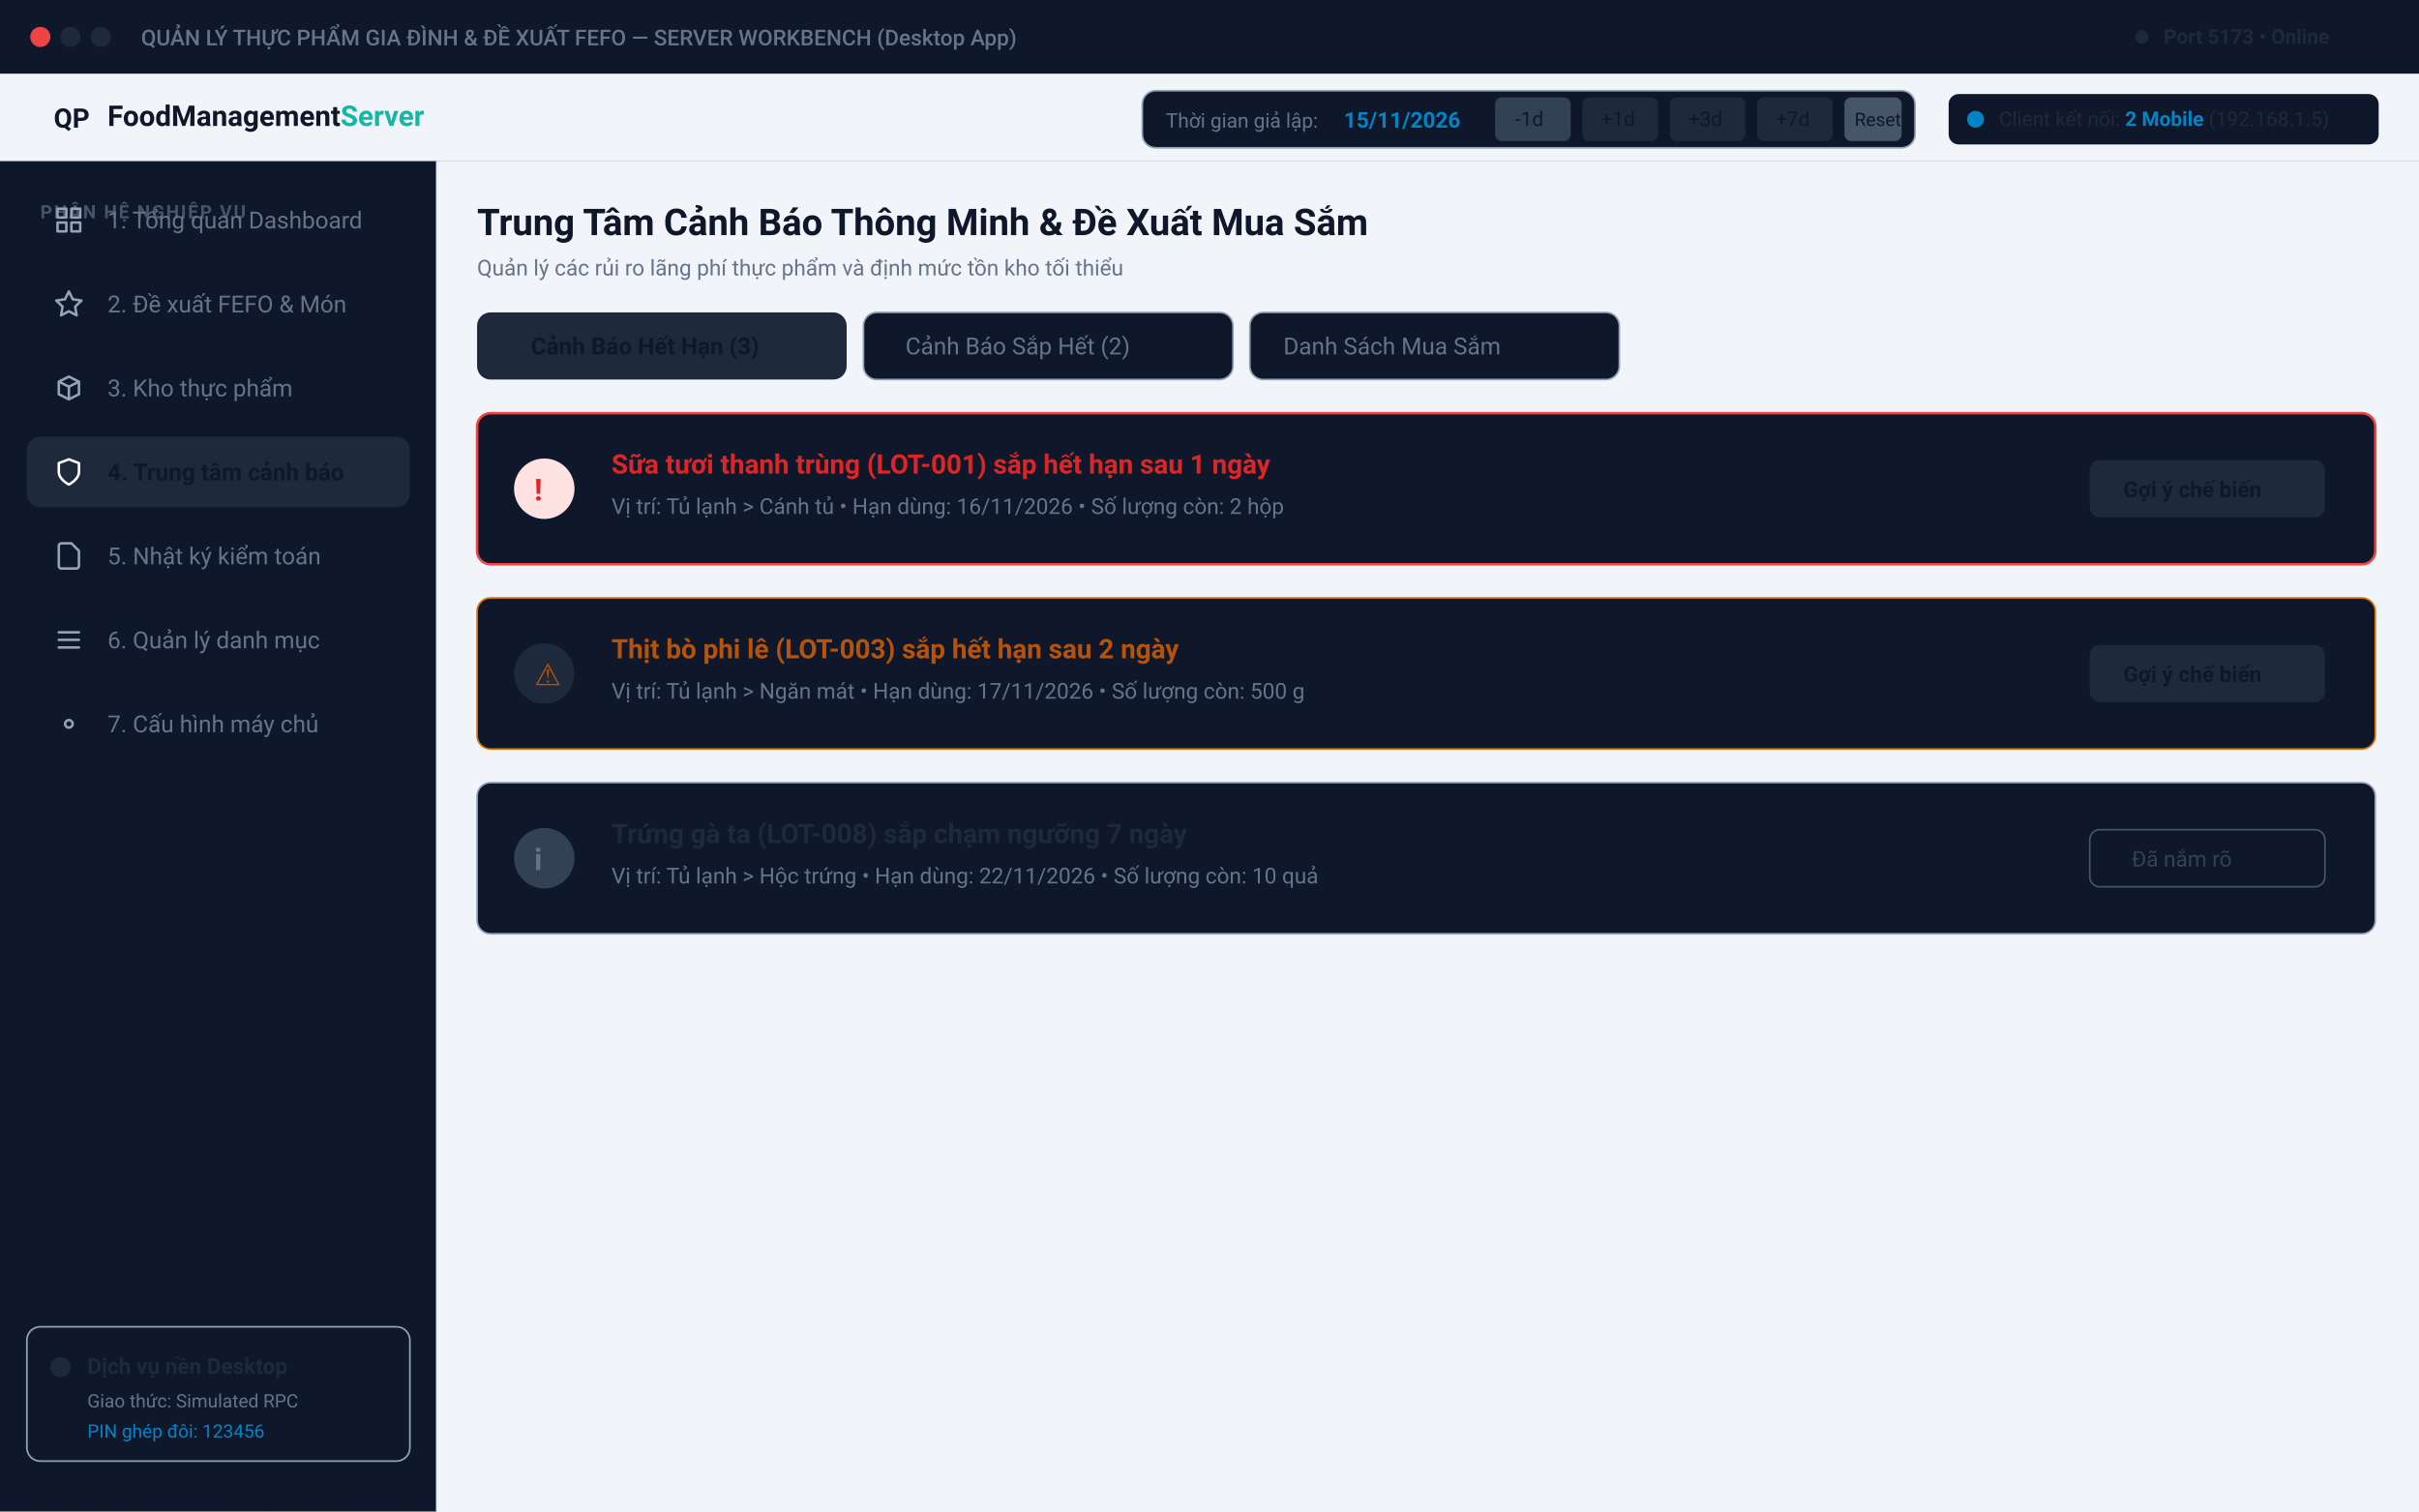
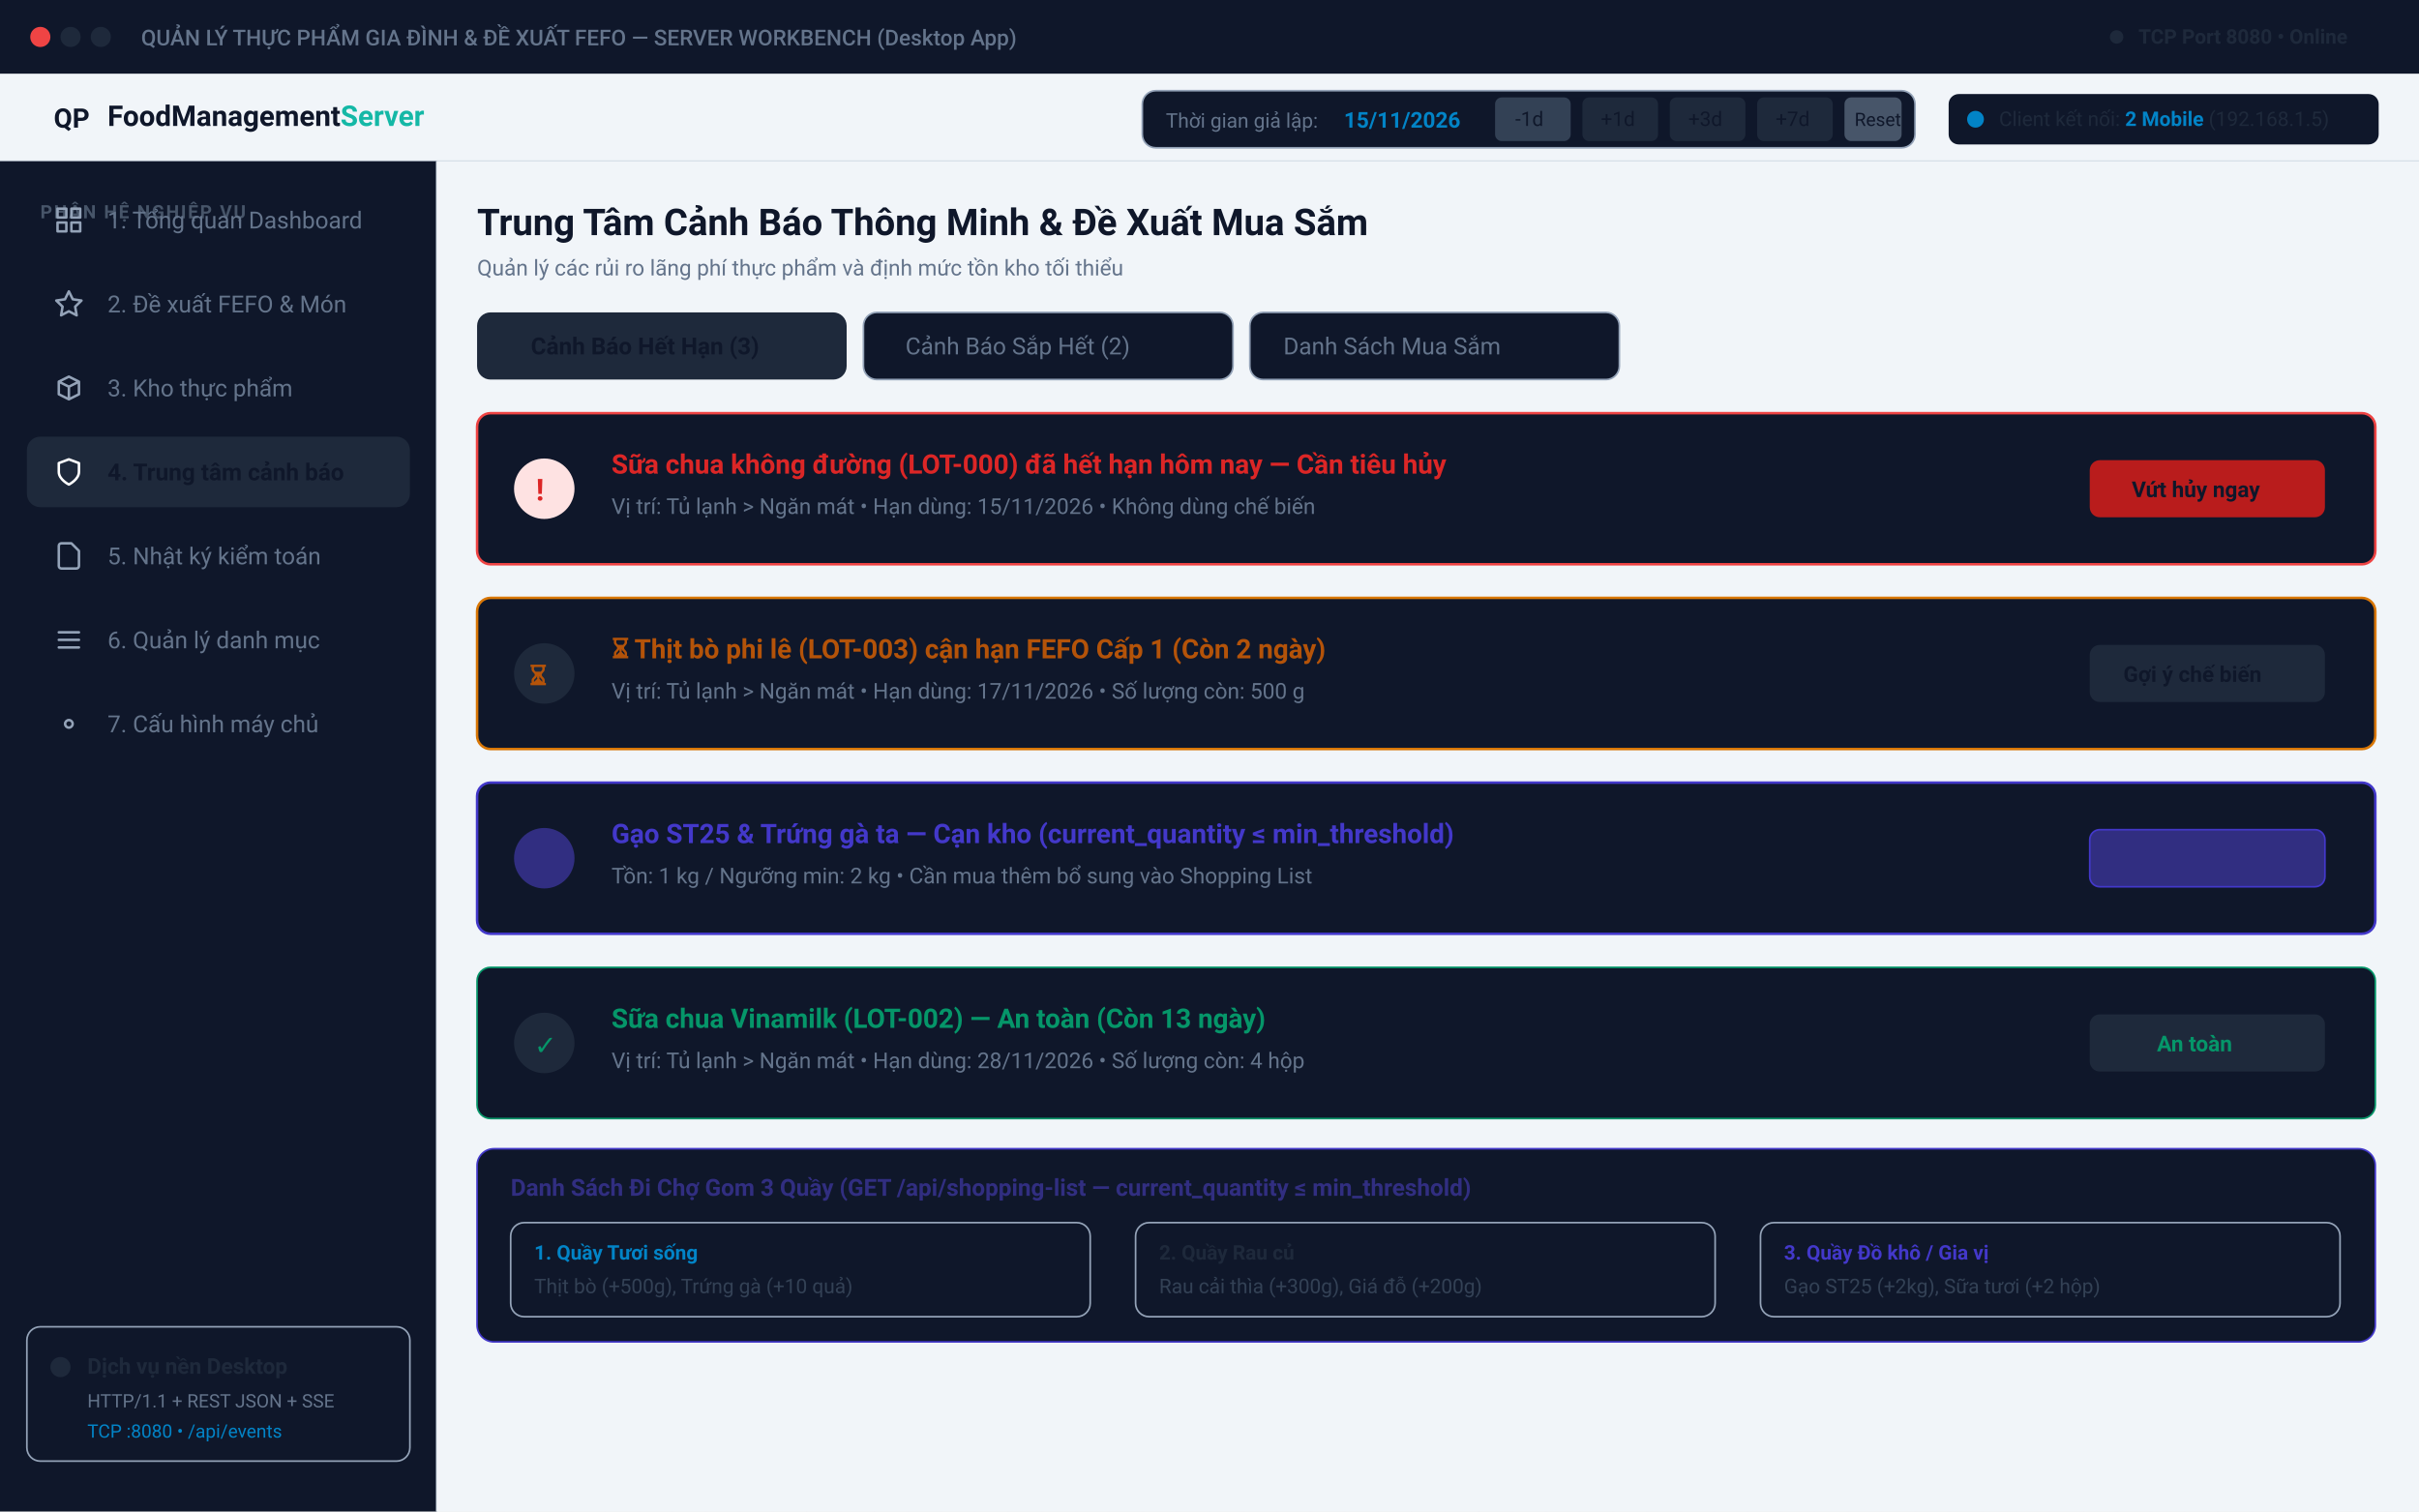
<svg xmlns="http://www.w3.org/2000/svg" viewBox="0 0 1440 900" width="1440" height="900" style="background:#F8FAFC;font-family:'Segoe UI',Roboto,Helvetica,Arial,sans-serif;">
  <defs>
    <filter id="shadow" x="-5%" y="-5%" width="110%" height="110%">
      <feDropShadow dx="0" dy="4" stdDeviation="6" flood-color="#000" flood-opacity="0.25" />
    </filter>
    <linearGradient id="primaryGrad" x1="0%" y1="0%" x2="100%" y2="100%">
      <stop offset="0%" stop-color="#0F766E" />
      <stop offset="100%" stop-color="#14B8A6" />
    </linearGradient>
    <linearGradient id="accentGrad" x1="0%" y1="0%" x2="100%" y2="100%">
      <stop offset="0%" stop-color="#F59E0B" />
      <stop offset="100%" stop-color="#D97706" />
    </linearGradient>
    <pattern id="wfGrid" width="20" height="20" patternUnits="userSpaceOnUse">
      <path d="M 20 0 L 0 0 0 20" fill="none" stroke="#E2E8F0" stroke-width="0.8" />
    </pattern>
  </defs>
  <rect width="100%" height="100%" fill="url(#wfGrid)" opacity="0.6" />
  <rect x="0" y="0" width="1440" height="44" fill="#0F172A" />
  <circle cx="24" cy="22" r="6" fill="#EF4444" />
  <circle cx="42" cy="22" r="6" fill="#1E293B" />
  <circle cx="60" cy="22" r="6" fill="#1E293B" />
  <text x="84" y="27" fill="#64748B" font-size="13" font-weight="500">QUẢN LÝ THỰC PHẨM GIA ĐÌNH &amp; ĐỀ XUẤT FEFO — SERVER WORKBENCH (Desktop App)</text>
-   <rect x="1260" y="10" width="160" height="24" rx="12" fill="#0F172A" />
-   <circle cx="1275" cy="22" r="4" fill="#1E293B" />
-   <text x="1288" y="26" fill="#1E293B" font-size="12" font-weight="600">Port 5173 • Online</text>
+   <rect x="1245" y="10" width="175" height="24" rx="12" fill="#0F172A" />
+   <circle cx="1260" cy="22" r="4" fill="#1E293B" />
+   <text x="1273" y="26" fill="#1E293B" font-size="12" font-weight="600">TCP Port 8080 • Online</text>
  <rect x="0" y="44" width="1440" height="52" fill="#F1F5F9" />
  <line x1="0" y1="96" x2="1440" y2="96" stroke="#CBD5E1" stroke-width="1" />
  <rect x="24" y="56" width="30" height="28" rx="6" fill="#F1F5F9" />
  <text x="32" y="76" fill="#0F172A" font-size="16" font-weight="700">QP</text>
  <text x="64" y="75" fill="#0F172A" font-size="17" font-weight="700">FoodManagement<tspan fill="#14B8A6">Server</tspan>
  </text>
  <g id="Time_Simulator_Bar" transform="translate(680, 54)">
    <rect x="0" y="0" width="460" height="34" rx="8" fill="#0F172A" stroke="#94A3B8" stroke-width="1" />
    <text x="14" y="22" fill="#64748B" font-size="12">Thời gian giả lập:</text>
    <text x="120" y="22" fill="#0284C7" font-size="13" font-weight="700">15/11/2026</text>
    <rect x="210" y="4" width="45" height="26" rx="4" fill="#334155" />
    <text x="222" y="21" fill="#0F172A" font-size="12">-1d</text>
    <rect x="262" y="4" width="45" height="26" rx="4" fill="#1E293B" />
    <text x="273" y="21" fill="#0F172A" font-size="12">+1d</text>
    <rect x="314" y="4" width="45" height="26" rx="4" fill="#1E293B" />
    <text x="325" y="21" fill="#0F172A" font-size="12">+3d</text>
    <rect x="366" y="4" width="45" height="26" rx="4" fill="#1E293B" />
    <text x="377" y="21" fill="#0F172A" font-size="12">+7d</text>
    <rect x="418" y="4" width="34" height="26" rx="4" fill="#475569" />
    <text x="424" y="21" fill="#0F172A" font-size="11">Reset</text>
  </g>
  <rect x="1160" y="56" width="256" height="30" rx="6" fill="#0F172A" />
  <circle cx="1176" cy="71" r="5" fill="#0284C7" />
  <text x="1190" y="75" fill="#1E293B" font-size="12">Client kết nối: <tspan fill="#0284C7" font-weight="700">2 Mobile</tspan> (192.168.1.5)</text>
  <rect x="0" y="96" width="260" height="804" fill="#0F172A" />
  <line x1="260" y1="96" x2="260" y2="900" stroke="#CBD5E1" stroke-width="1" />
  <text x="24" y="130" fill="#475569" font-size="11" font-weight="700" letter-spacing="1">PHÂN HỆ NGHIỆP VỤ</text>
  <g id="Nav_DSK-01" cursor="pointer">
    <rect x="16" y="110" width="228" height="42" rx="8" fill="transparent" />
    <path d="M3 3h7v7H3zm11 0h7v7h-7zM3 14h7v7H3zm11 0h7v7h-7z" fill="none" stroke="#94A3B8" stroke-width="2" stroke-linecap="round" stroke-linejoin="round" transform="translate(32, 122) scale(0.75)" />
    <text x="64" y="136" fill="#64748B" font-size="14" font-weight="400">1. Tổng quan Dashboard</text>
  </g>
  <g id="Nav_DSK-02" cursor="pointer">
    <rect x="16" y="160" width="228" height="42" rx="8" fill="transparent" />
    <path d="M12 2l3.09 6.26L22 9.27l-5 4.87 1.18 6.88L12 17.77l-6.18 3.25L7 14.14 2 9.27l6.91-1.01L12 2z" fill="none" stroke="#94A3B8" stroke-width="2" stroke-linecap="round" stroke-linejoin="round" transform="translate(32, 172) scale(0.75)" />
    <text x="64" y="186" fill="#64748B" font-size="14" font-weight="400">2. Đề xuất FEFO &amp; Món</text>
  </g>
  <g id="Nav_DSK-03" cursor="pointer">
    <rect x="16" y="210" width="228" height="42" rx="8" fill="transparent" />
    <path d="M20 7l-8-4-8 4m16 0l-8 4m8-4v10l-8 4m0-10L4 7m8 4v10M4 7v10l8 4" fill="none" stroke="#94A3B8" stroke-width="2" stroke-linecap="round" stroke-linejoin="round" transform="translate(32, 222) scale(0.75)" />
    <text x="64" y="236" fill="#64748B" font-size="14" font-weight="400">3. Kho thực phẩm</text>
  </g>
  <g id="Nav_DSK-04" cursor="pointer">
    <rect x="16" y="260" width="228" height="42" rx="8" fill="#1E293B" />
    <path d="M12 22s8-4 8-10V5l-8-3-8 3v7c0 6 8 10 8 10z" fill="none" stroke="#FFFFFF" stroke-width="2" stroke-linecap="round" stroke-linejoin="round" transform="translate(32, 272) scale(0.75)" />
    <text x="64" y="286" fill="#0F172A" font-size="14" font-weight="600">4. Trung tâm cảnh báo</text>
  </g>
  <g id="Nav_DSK-05" cursor="pointer">
    <rect x="16" y="310" width="228" height="42" rx="8" fill="transparent" />
    <path d="M14 2H6a2 2 0 0 0-2 2v16a2 2 0 0 0 2 2h12a2 2 0 0 0 2-2V8z" fill="none" stroke="#94A3B8" stroke-width="2" stroke-linecap="round" stroke-linejoin="round" transform="translate(32, 322) scale(0.75)" />
    <text x="64" y="336" fill="#64748B" font-size="14" font-weight="400">5. Nhật ký kiểm toán</text>
  </g>
  <g id="Nav_DSK-06" cursor="pointer">
    <rect x="16" y="360" width="228" height="42" rx="8" fill="transparent" />
    <path d="M4 6h16M4 12h16M4 18h16" fill="none" stroke="#94A3B8" stroke-width="2" stroke-linecap="round" stroke-linejoin="round" transform="translate(32, 372) scale(0.75)" />
    <text x="64" y="386" fill="#64748B" font-size="14" font-weight="400">6. Quản lý danh mục</text>
  </g>
  <g id="Nav_DSK-07" cursor="pointer">
    <rect x="16" y="410" width="228" height="42" rx="8" fill="transparent" />
    <path d="M12 15a3 3 0 1 0 0-6 3 3 0 0 0 0 6z" fill="none" stroke="#94A3B8" stroke-width="2" stroke-linecap="round" stroke-linejoin="round" transform="translate(32, 422) scale(0.75)" />
    <text x="64" y="436" fill="#64748B" font-size="14" font-weight="400">7. Cấu hình máy chủ</text>
  </g>
  <g transform="translate(16, 790)">
    <rect x="0" y="0" width="228" height="80" rx="8" fill="#0F172A" stroke="#94A3B8" stroke-width="1" />
    <circle cx="20" cy="24" r="6" fill="#1E293B" />
    <text x="36" y="28" fill="#1E293B" font-size="13" font-weight="600">Dịch vụ nền Desktop</text>
-     <text x="36" y="48" fill="#64748B" font-size="11">Giao thức: Simulated RPC</text>
-     <text x="36" y="66" fill="#0284C7" font-size="11">PIN ghép đôi: 123456</text>
+     <text x="36" y="48" fill="#64748B" font-size="11">HTTP/1.1 + REST JSON + SSE</text>
+     <text x="36" y="66" fill="#0284C7" font-size="11">TCP :8080 • /api/events</text>
  </g>
  <rect x="260" y="96" width="1180" height="804" fill="#F1F5F9" />
  <g id="Content_DSK-04" transform="translate(284, 116)">
    <text x="0" y="24" fill="#0F172A" font-size="22" font-weight="700">Trung Tâm Cảnh Báo Thông Minh &amp; Đề Xuất Mua Sắm</text>
    <text x="0" y="48" fill="#64748B" font-size="13">Quản lý các rủi ro lãng phí thực phẩm và định mức tồn kho tối thiểu</text>
    <g transform="translate(0, 70)">
      <rect x="0" y="0" width="220" height="40" rx="8" fill="#1E293B" />
      <text x="32" y="25" fill="#0F172A" font-size="14" font-weight="700">Cảnh Báo Hết Hạn (3)</text>
      <rect x="230" y="0" width="220" height="40" rx="8" fill="#0F172A" stroke="#94A3B8" stroke-width="1" />
      <text x="255" y="25" fill="#64748B" font-size="14">Cảnh Báo Sắp Hết (2)</text>
      <rect x="460" y="0" width="220" height="40" rx="8" fill="#0F172A" stroke="#94A3B8" stroke-width="1" />
      <text x="480" y="25" fill="#64748B" font-size="14">Danh Sách Mua Sắm</text>
    </g>
    <g transform="translate(0, 130)">
      <rect x="0" y="0" width="1130" height="90" rx="8" fill="#0F172A" stroke="#EF4444" stroke-width="1.5" />
      <circle cx="40" cy="45" r="18" fill="#FEE2E2" />
-       <text x="34" y="52" fill="#DC2626" font-size="18" font-weight="700">!</text>
-       <text x="80" y="36" fill="#DC2626" font-size="16" font-weight="700">Sữa tươi thanh trùng (LOT-001) sắp hết hạn sau 1 ngày</text>
-       <text x="80" y="60" fill="#64748B" font-size="13">Vị trí: Tủ lạnh &gt; Cánh tủ • Hạn dùng: 16/11/2026 • Số lượng còn: 2 hộp</text>
-       <rect x="960" y="28" width="140" height="34" rx="6" fill="#1E293B" />
-       <text x="980" y="50" fill="#0F172A" font-size="13" font-weight="600">Gợi ý chế biến</text>
-       <rect x="0" y="110" width="1130" height="90" rx="8" fill="#0F172A" stroke="#D97706" stroke-width="1" />
+       <text x="35" y="52" fill="#DC2626" font-size="18" font-weight="700">!</text>
+       <text x="80" y="36" fill="#DC2626" font-size="16" font-weight="700">Sữa chua không đường (LOT-000) đã hết hạn hôm nay — Cần tiêu hủy</text>
+       <text x="80" y="60" fill="#64748B" font-size="13">Vị trí: Tủ lạnh &gt; Ngăn mát • Hạn dùng: 15/11/2026 • Không dùng chế biến</text>
+       <rect x="960" y="28" width="140" height="34" rx="6" fill="#B91C1C" />
+       <text x="985" y="50" fill="#0F172A" font-size="13" font-weight="600">Vứt hủy ngay</text>
+       <rect x="0" y="110" width="1130" height="90" rx="8" fill="#0F172A" stroke="#D97706" stroke-width="1.5" />
      <circle cx="40" cy="155" r="18" fill="#1E293B" />
-       <text x="34" y="162" fill="#B45309" font-size="18" font-weight="700">⚠</text>
-       <text x="80" y="146" fill="#B45309" font-size="16" font-weight="700">Thịt bò phi lê (LOT-003) sắp hết hạn sau 2 ngày</text>
+       <text x="31" y="162" fill="#B45309" font-size="16" font-weight="700">⏳</text>
+       <text x="80" y="146" fill="#B45309" font-size="16" font-weight="700">⏳ Thịt bò phi lê (LOT-003) cận hạn FEFO Cấp 1 (Còn 2 ngày)</text>
      <text x="80" y="170" fill="#64748B" font-size="13">Vị trí: Tủ lạnh &gt; Ngăn mát • Hạn dùng: 17/11/2026 • Số lượng còn: 500 g</text>
      <rect x="960" y="138" width="140" height="34" rx="6" fill="#1E293B" />
      <text x="980" y="160" fill="#0F172A" font-size="13" font-weight="600">Gợi ý chế biến</text>
-       <rect x="0" y="220" width="1130" height="90" rx="8" fill="#0F172A" stroke="#94A3B8" stroke-width="1" />
-       <circle cx="40" cy="265" r="18" fill="#334155" />
-       <text x="34" y="272" fill="#64748B" font-size="18" font-weight="700">i</text>
-       <text x="80" y="256" fill="#1E293B" font-size="16" font-weight="700">Trứng gà ta (LOT-008) sắp chạm ngưỡng 7 ngày</text>
-       <text x="80" y="280" fill="#64748B" font-size="13">Vị trí: Tủ lạnh &gt; Hộc trứng • Hạn dùng: 22/11/2026 • Số lượng còn: 10 quả</text>
-       <rect x="960" y="248" width="140" height="34" rx="6" fill="#0F172A" stroke="#475569" stroke-width="1" />
-       <text x="985" y="270" fill="#334155" font-size="13">Đã nắm rõ</text>
+       <rect x="0" y="220" width="1130" height="90" rx="8" fill="#0F172A" stroke="#4338CA" stroke-width="1.5" />
+       <circle cx="40" cy="265" r="18" fill="#312E81" />
+       <text x="33" y="271" fill="#312E81" font-size="16" font-weight="700">◆</text>
+       <text x="80" y="256" fill="#4338CA" font-size="16" font-weight="700">Gạo ST25 &amp; Trứng gà ta — Cạn kho (current_quantity ≤ min_threshold)</text>
+       <text x="80" y="280" fill="#64748B" font-size="13">Tồn: 1 kg / Ngưỡng min: 2 kg • Cần mua thêm bổ sung vào Shopping List</text>
+       <rect x="960" y="248" width="140" height="34" rx="6" fill="#312E81" stroke="#4338CA" />
+       <text x="982" y="270" fill="#312E81" font-size="13" font-weight="600">Cần mua thêm</text>
+       <rect x="0" y="330" width="1130" height="90" rx="8" fill="#0F172A" stroke="#059669" stroke-width="1" />
+       <circle cx="40" cy="375" r="18" fill="#1E293B" />
+       <text x="34" y="382" fill="#059669" font-size="16" font-weight="700">✓</text>
+       <text x="80" y="366" fill="#059669" font-size="16" font-weight="700">Sữa chua Vinamilk (LOT-002) — An toàn (Còn 13 ngày)</text>
+       <text x="80" y="390" fill="#64748B" font-size="13">Vị trí: Tủ lạnh &gt; Ngăn mát • Hạn dùng: 28/11/2026 • Số lượng còn: 4 hộp</text>
+       <rect x="960" y="358" width="140" height="34" rx="6" fill="#1E293B" />
+       <text x="1000" y="380" fill="#059669" font-size="13" font-weight="600">An toàn</text>
+       <g transform="translate(0, 438)">
+         <rect x="0" y="0" width="1130" height="115" rx="10" fill="#0F172A" stroke="#4338CA" stroke-width="1" />
+         <text x="20" y="28" fill="#312E81" font-size="14" font-weight="700">Danh Sách Đi Chợ Gom 3 Quầy (GET /api/shopping-list — current_quantity ≤ min_threshold)</text>
+         <rect x="20" y="44" width="345" height="56" rx="8" fill="#0F172A" stroke="#94A3B8" />
+         <text x="34" y="66" fill="#0284C7" font-size="12" font-weight="700">1. Quầy Tươi sống</text>
+         <text x="34" y="86" fill="#334155" font-size="12">Thịt bò (+500g), Trứng gà (+10 quả)</text>
+         <rect x="392" y="44" width="345" height="56" rx="8" fill="#0F172A" stroke="#94A3B8" />
+         <text x="406" y="66" fill="#1E293B" font-size="12" font-weight="700">2. Quầy Rau củ</text>
+         <text x="406" y="86" fill="#334155" font-size="12">Rau cải thìa (+300g), Giá đỗ (+200g)</text>
+         <rect x="764" y="44" width="345" height="56" rx="8" fill="#0F172A" stroke="#94A3B8" />
+         <text x="778" y="66" fill="#4338CA" font-size="12" font-weight="700">3. Quầy Đồ khô / Gia vị</text>
+         <text x="778" y="86" fill="#334155" font-size="12">Gạo ST25 (+2kg), Sữa tươi (+2 hộp)</text>
+       </g>
    </g>
  </g>
</svg>
